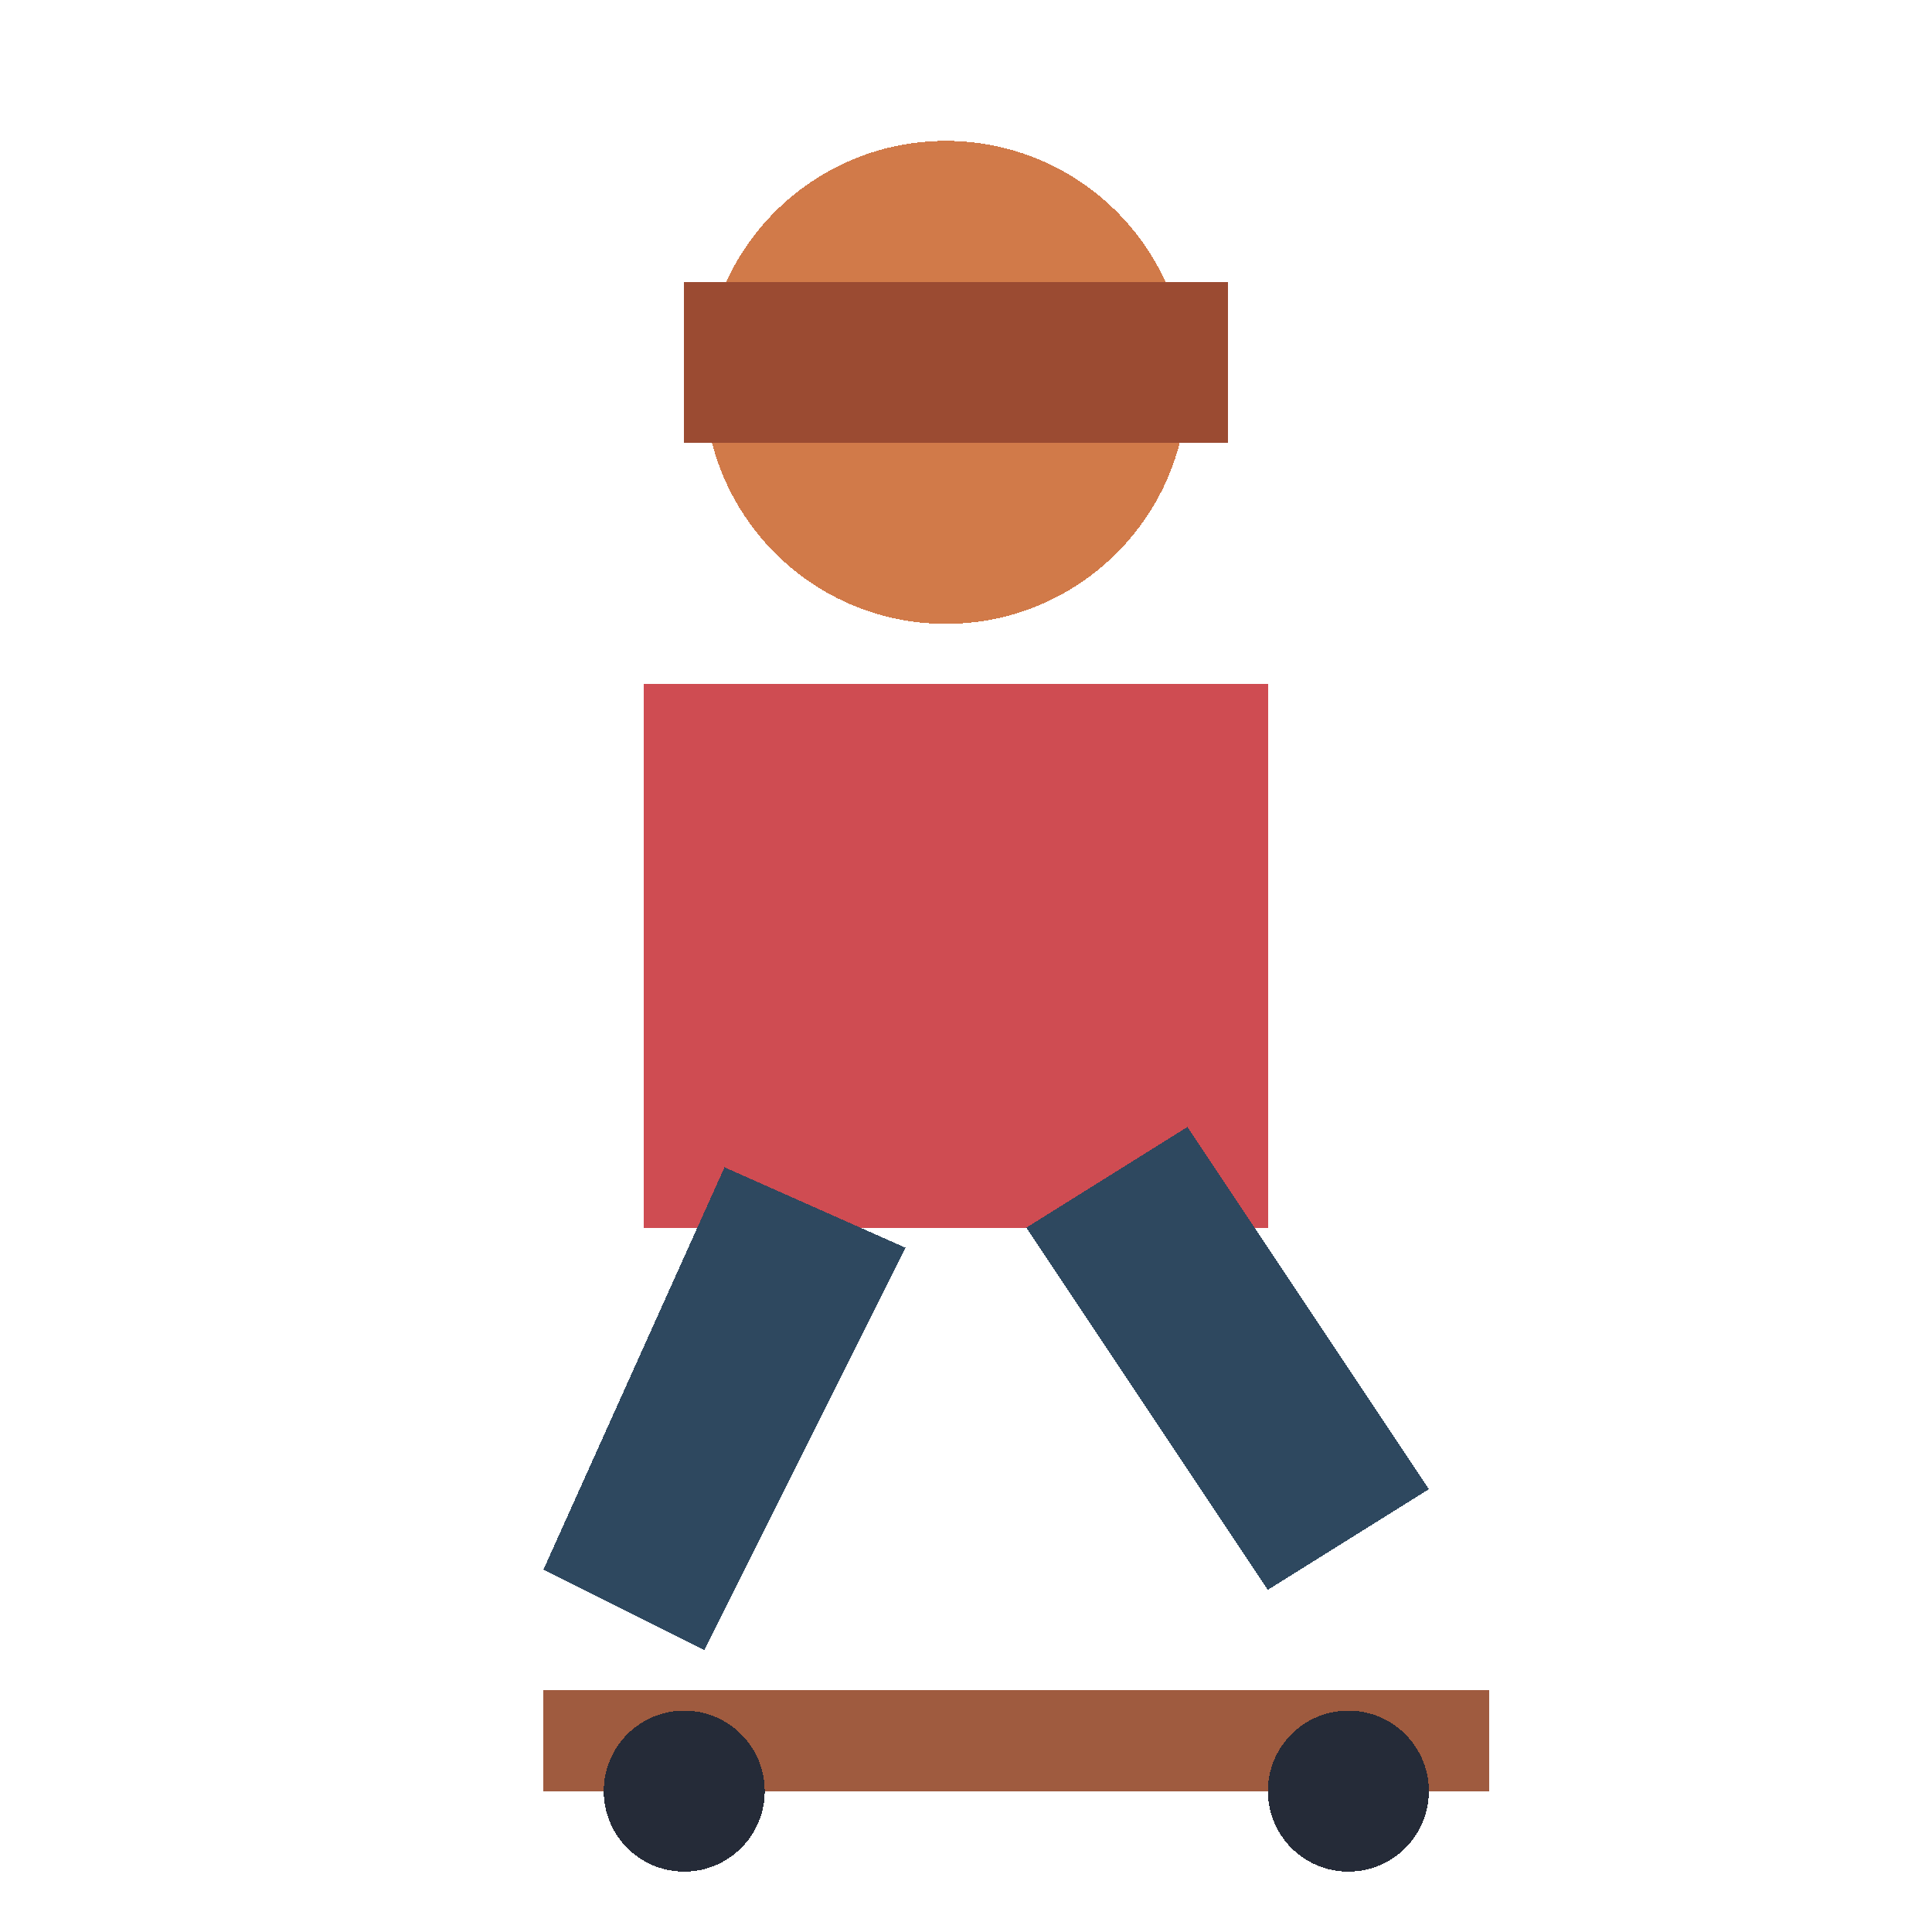
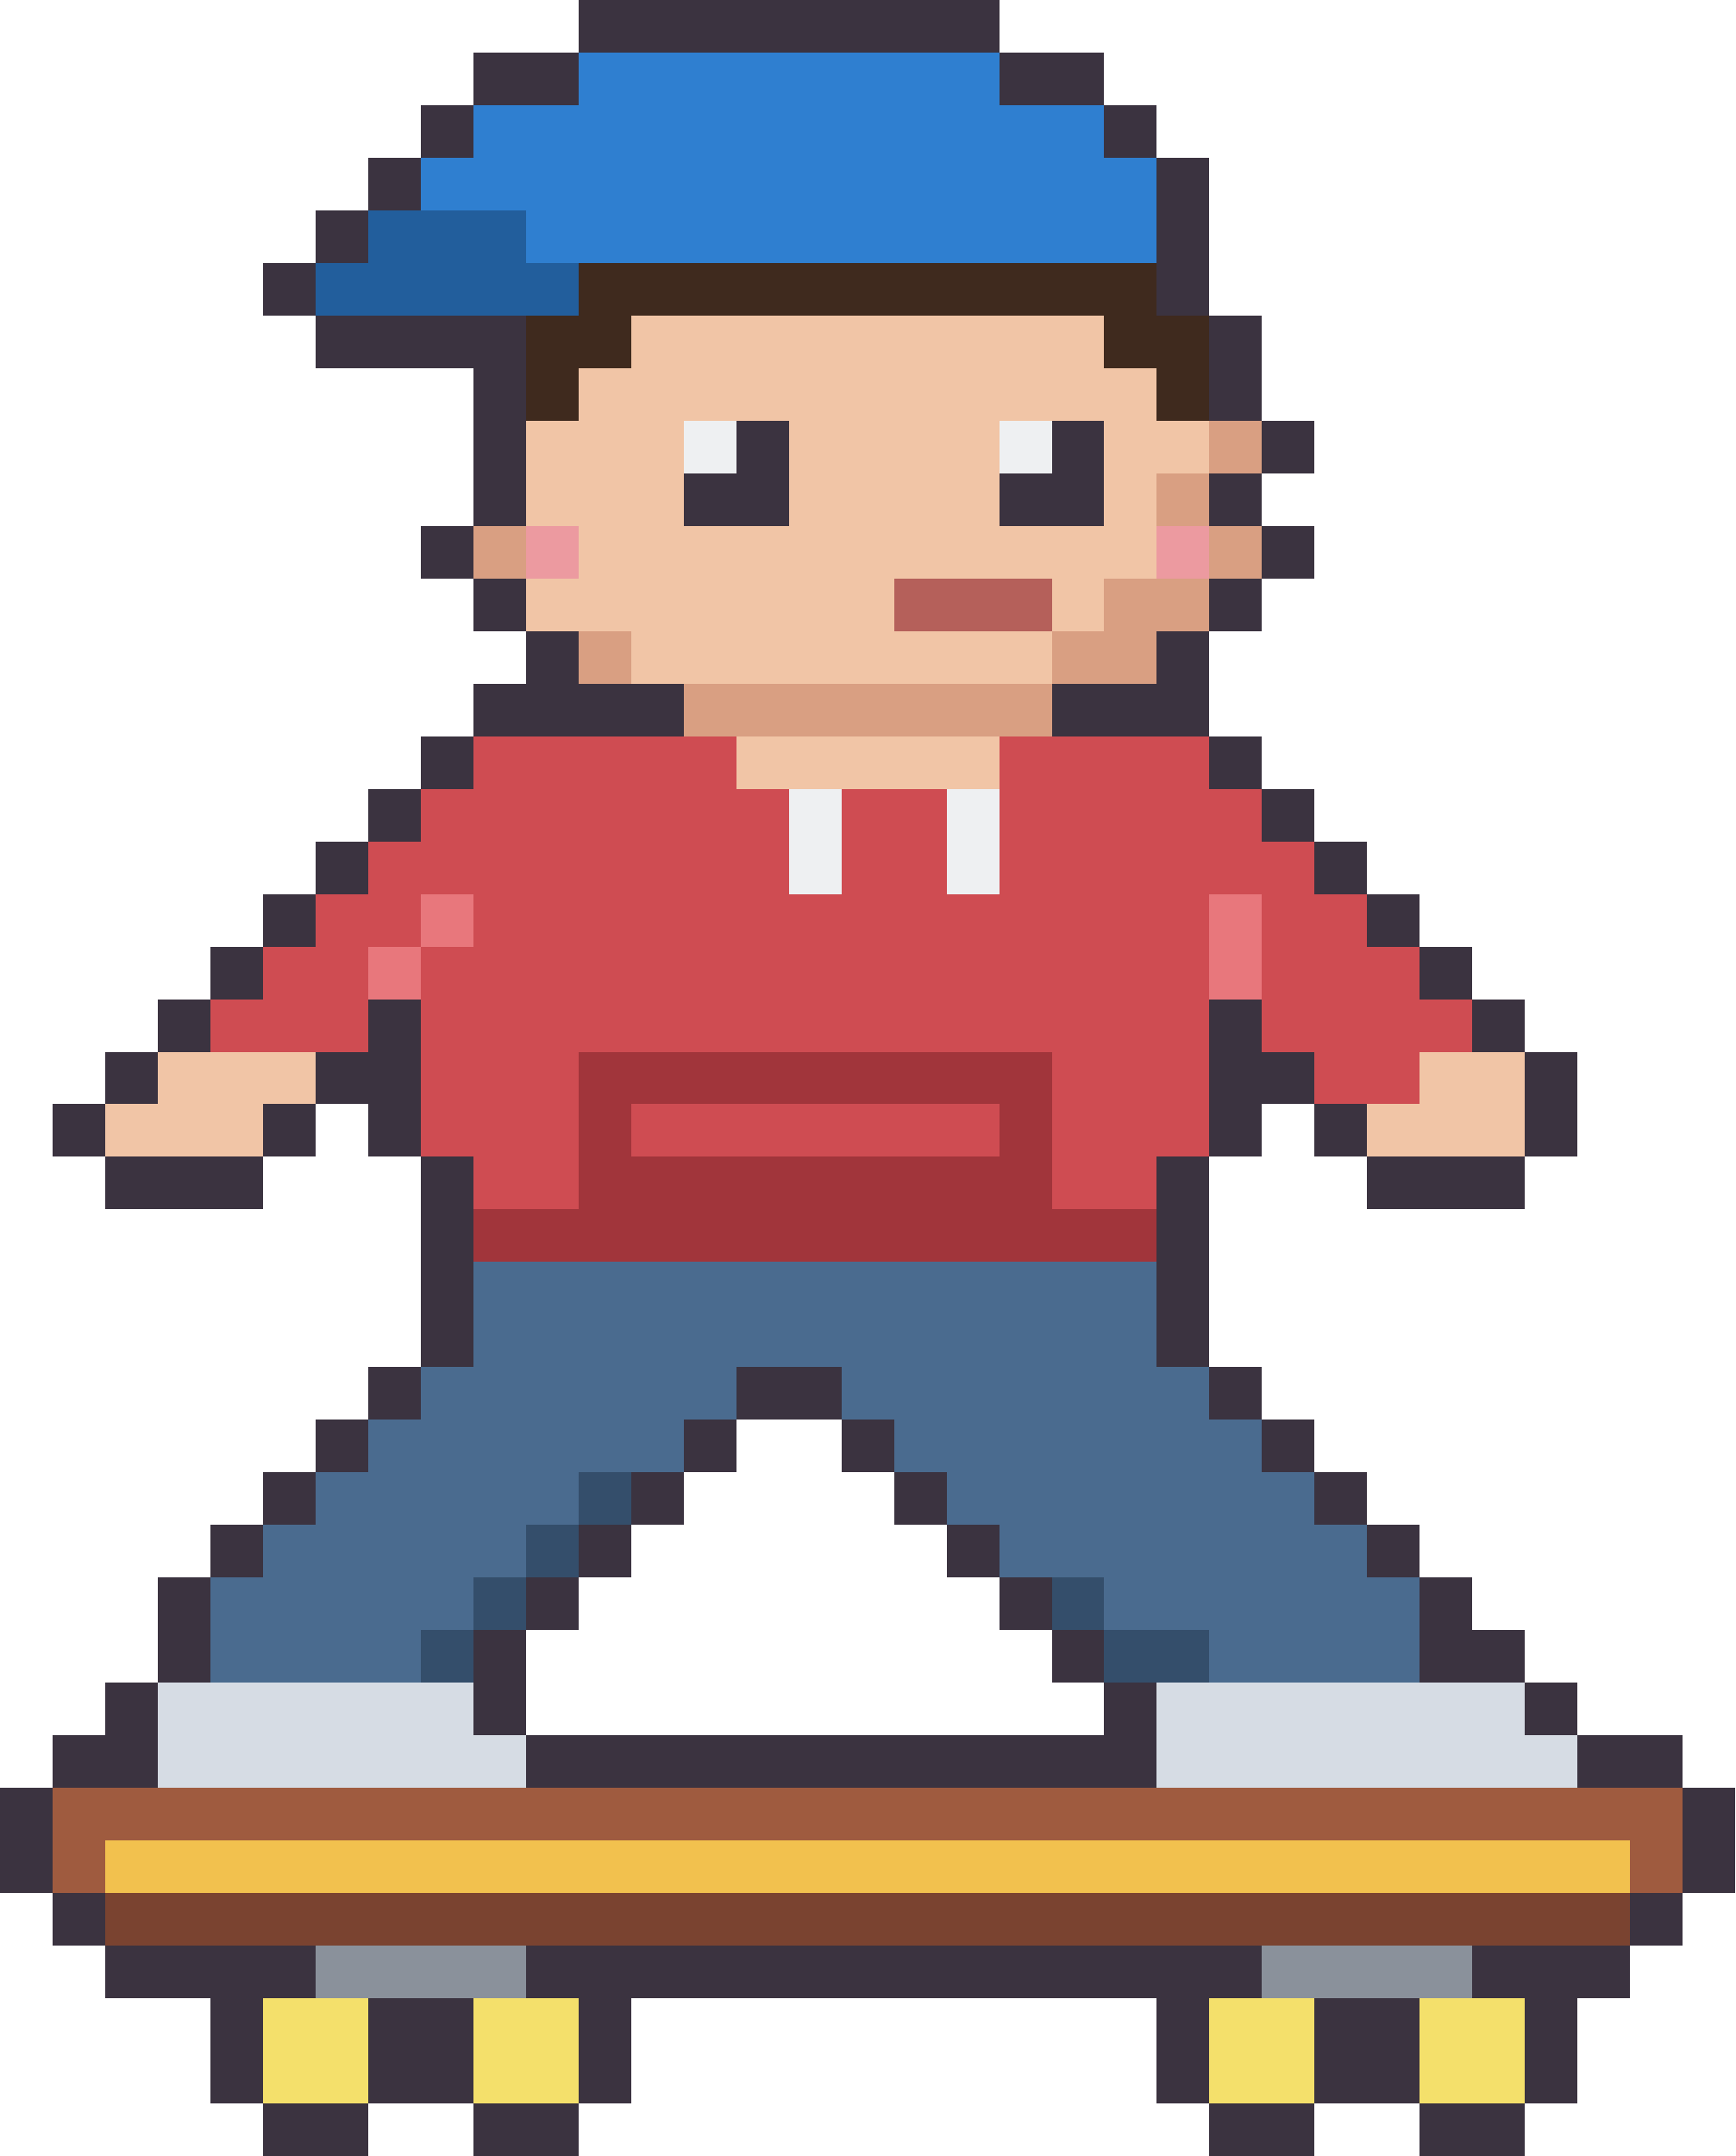
- <svg xmlns="http://www.w3.org/2000/svg" width="96" height="96" viewBox="0 0 96 96">
-   <g shape-rendering="crispEdges">
-     <circle cx="47" cy="19" r="12" fill="#d17a49" />
-     <path d="M34 14h27v8H34z" fill="#9b4b32" />
-     <path d="M32 34h31v27H32z" fill="#cf4c52" />
-     <path d="M36 58l9 4-10 20-8-4zM51 61l8-5 12 18-8 5z" fill="#2e485f" />
-     <path d="M27 84h47v5H27z" fill="#9f5b3f" />
-     <circle cx="34" cy="89" r="4" fill="#252b38" />
-     <circle cx="67" cy="89" r="4" fill="#252b38" />
-   </g>
+ <svg xmlns="http://www.w3.org/2000/svg" width="66" height="82" viewBox="0 0 33 41" shape-rendering="crispEdges">
+   <path fill="#3b3340" d="M11 0h8v1h-8zM9 1h2v1h-2zM19 1h2v1h-2zM8 2h1v1h-1zM21 2h1v1h-1zM7 3h1v1h-1zM22 3h1v1h-1zM6 4h1v1h-1zM22 4h1v1h-1zM5 5h1v1h-1zM22 5h1v1h-1zM6 6h4v1h-4zM23 6h1v1h-1zM9 7h1v1h-1zM23 7h1v1h-1zM9 8h1v1h-1zM14 8h1v1h-1zM20 8h1v1h-1zM24 8h1v1h-1zM9 9h1v1h-1zM13 9h2v1h-2zM19 9h2v1h-2zM23 9h1v1h-1zM8 10h1v1h-1zM24 10h1v1h-1zM9 11h1v1h-1zM23 11h1v1h-1zM10 12h1v1h-1zM22 12h1v1h-1zM9 13h4v1h-4zM20 13h3v1h-3zM8 14h1v1h-1zM23 14h1v1h-1zM7 15h1v1h-1zM24 15h1v1h-1zM6 16h1v1h-1zM25 16h1v1h-1zM5 17h1v1h-1zM26 17h1v1h-1zM4 18h1v1h-1zM27 18h1v1h-1zM3 19h1v1h-1zM7 19h1v1h-1zM23 19h1v1h-1zM28 19h1v1h-1zM2 20h1v1h-1zM6 20h2v1h-2zM23 20h2v1h-2zM29 20h1v1h-1zM1 21h1v1h-1zM5 21h1v1h-1zM7 21h1v1h-1zM23 21h1v1h-1zM25 21h1v1h-1zM29 21h1v1h-1zM2 22h3v1h-3zM8 22h1v1h-1zM22 22h1v1h-1zM26 22h3v1h-3zM8 23h1v1h-1zM22 23h1v1h-1zM8 24h1v1h-1zM22 24h1v1h-1zM8 25h1v1h-1zM22 25h1v1h-1zM7 26h1v1h-1zM14 26h2v1h-2zM23 26h1v1h-1zM6 27h1v1h-1zM13 27h1v1h-1zM16 27h1v1h-1zM24 27h1v1h-1zM5 28h1v1h-1zM12 28h1v1h-1zM17 28h1v1h-1zM25 28h1v1h-1zM4 29h1v1h-1zM11 29h1v1h-1zM18 29h1v1h-1zM26 29h1v1h-1zM3 30h1v1h-1zM10 30h1v1h-1zM19 30h1v1h-1zM27 30h1v1h-1zM3 31h1v1h-1zM9 31h1v1h-1zM20 31h1v1h-1zM27 31h2v1h-2zM2 32h1v1h-1zM9 32h1v1h-1zM21 32h1v1h-1zM29 32h1v1h-1zM1 33h2v1h-2zM10 33h12v1h-12zM30 33h2v1h-2zM0 34h1v1h-1zM32 34h1v1h-1zM0 35h1v1h-1zM32 35h1v1h-1zM1 36h1v1h-1zM31 36h1v1h-1zM2 37h4v1h-4zM10 37h14v1h-14zM28 37h3v1h-3zM4 38h1v1h-1zM7 38h2v1h-2zM11 38h1v1h-1zM22 38h1v1h-1zM25 38h2v1h-2zM29 38h1v1h-1zM4 39h1v1h-1zM7 39h2v1h-2zM11 39h1v1h-1zM22 39h1v1h-1zM25 39h2v1h-2zM29 39h1v1h-1zM5 40h2v1h-2zM9 40h2v1h-2zM23 40h2v1h-2zM27 40h2v1h-2z" />
+   <path fill="#2f7fd0" d="M11 1h8v1h-8zM9 2h12v1h-12zM8 3h14v1h-14zM10 4h12v1h-12z" />
+   <path fill="#225e9c" d="M7 4h3v1h-3zM6 5h5v1h-5z" />
+   <path fill="#3f2a1e" d="M11 5h11v1h-11zM10 6h2v1h-2zM21 6h2v1h-2zM10 7h1v1h-1zM22 7h1v1h-1z" />
+   <path fill="#f1c5a6" d="M12 6h9v1h-9zM11 7h11v1h-11zM10 8h3v1h-3zM15 8h4v1h-4zM21 8h2v1h-2zM10 9h3v1h-3zM15 9h4v1h-4zM21 9h1v1h-1zM11 10h11v1h-11zM10 11h7v1h-7zM20 11h1v1h-1zM12 12h8v1h-8zM14 14h5v1h-5zM3 20h3v1h-3zM27 20h2v1h-2zM2 21h3v1h-3zM26 21h3v1h-3z" />
+   <path fill="#eef0f2" d="M13 8h1v1h-1zM19 8h1v1h-1zM15 15h1v1h-1zM18 15h1v1h-1zM15 16h1v1h-1zM18 16h1v1h-1z" />
+   <path fill="#d99f82" d="M23 8h1v1h-1zM22 9h1v1h-1zM9 10h1v1h-1zM23 10h1v1h-1zM21 11h2v1h-2zM11 12h1v1h-1zM20 12h2v1h-2zM13 13h7v1h-7z" />
+   <path fill="#ec9aa0" d="M10 10h1v1h-1zM22 10h1v1h-1z" />
+   <path fill="#b5605a" d="M17 11h3v1h-3z" />
+   <path fill="#cf4c52" d="M9 14h5v1h-5zM19 14h4v1h-4zM8 15h7v1h-7zM16 15h2v1h-2zM19 15h5v1h-5zM7 16h8v1h-8zM16 16h2v1h-2zM19 16h6v1h-6zM6 17h2v1h-2zM9 17h14v1h-14zM24 17h2v1h-2zM5 18h2v1h-2zM8 18h15v1h-15zM24 18h3v1h-3zM4 19h3v1h-3zM8 19h15v1h-15zM24 19h4v1h-4zM8 20h3v1h-3zM20 20h3v1h-3zM25 20h2v1h-2zM8 21h3v1h-3zM12 21h7v1h-7zM20 21h3v1h-3zM9 22h2v1h-2zM20 22h2v1h-2z" />
+   <path fill="#e8777c" d="M8 17h1v1h-1zM23 17h1v1h-1zM7 18h1v1h-1zM23 18h1v1h-1z" />
+   <path fill="#a1353b" d="M11 20h9v1h-9zM11 21h1v1h-1zM19 21h1v1h-1zM11 22h9v1h-9zM9 23h13v1h-13z" />
+   <path fill="#4a6b8f" d="M9 24h13v1h-13zM9 25h13v1h-13zM8 26h6v1h-6zM16 26h7v1h-7zM7 27h6v1h-6zM17 27h7v1h-7zM6 28h5v1h-5zM18 28h7v1h-7zM5 29h5v1h-5zM19 29h7v1h-7zM4 30h5v1h-5zM21 30h6v1h-6zM4 31h4v1h-4zM23 31h4v1h-4z" />
+   <path fill="#344e6b" d="M11 28h1v1h-1zM10 29h1v1h-1zM9 30h1v1h-1zM20 30h1v1h-1zM8 31h1v1h-1zM21 31h2v1h-2z" />
+   <path fill="#d6dce4" d="M3 32h6v1h-6zM22 32h7v1h-7zM3 33h7v1h-7zM22 33h8v1h-8z" />
+   <path fill="#9f5b3f" d="M1 34h31v1h-31zM1 35h1v1h-1zM31 35h1v1h-1z" />
+   <path fill="#f2c14e" d="M2 35h29v1h-29z" />
+   <path fill="#7a4330" d="M2 36h29v1h-29z" />
+   <path fill="#8a919b" d="M6 37h4v1h-4zM24 37h4v1h-4z" />
+   <path fill="#f4e06b" d="M5 38h2v1h-2zM9 38h2v1h-2zM23 38h2v1h-2zM27 38h2v1h-2zM5 39h2v1h-2zM9 39h2v1h-2zM23 39h2v1h-2zM27 39h2v1h-2z" />
</svg>
